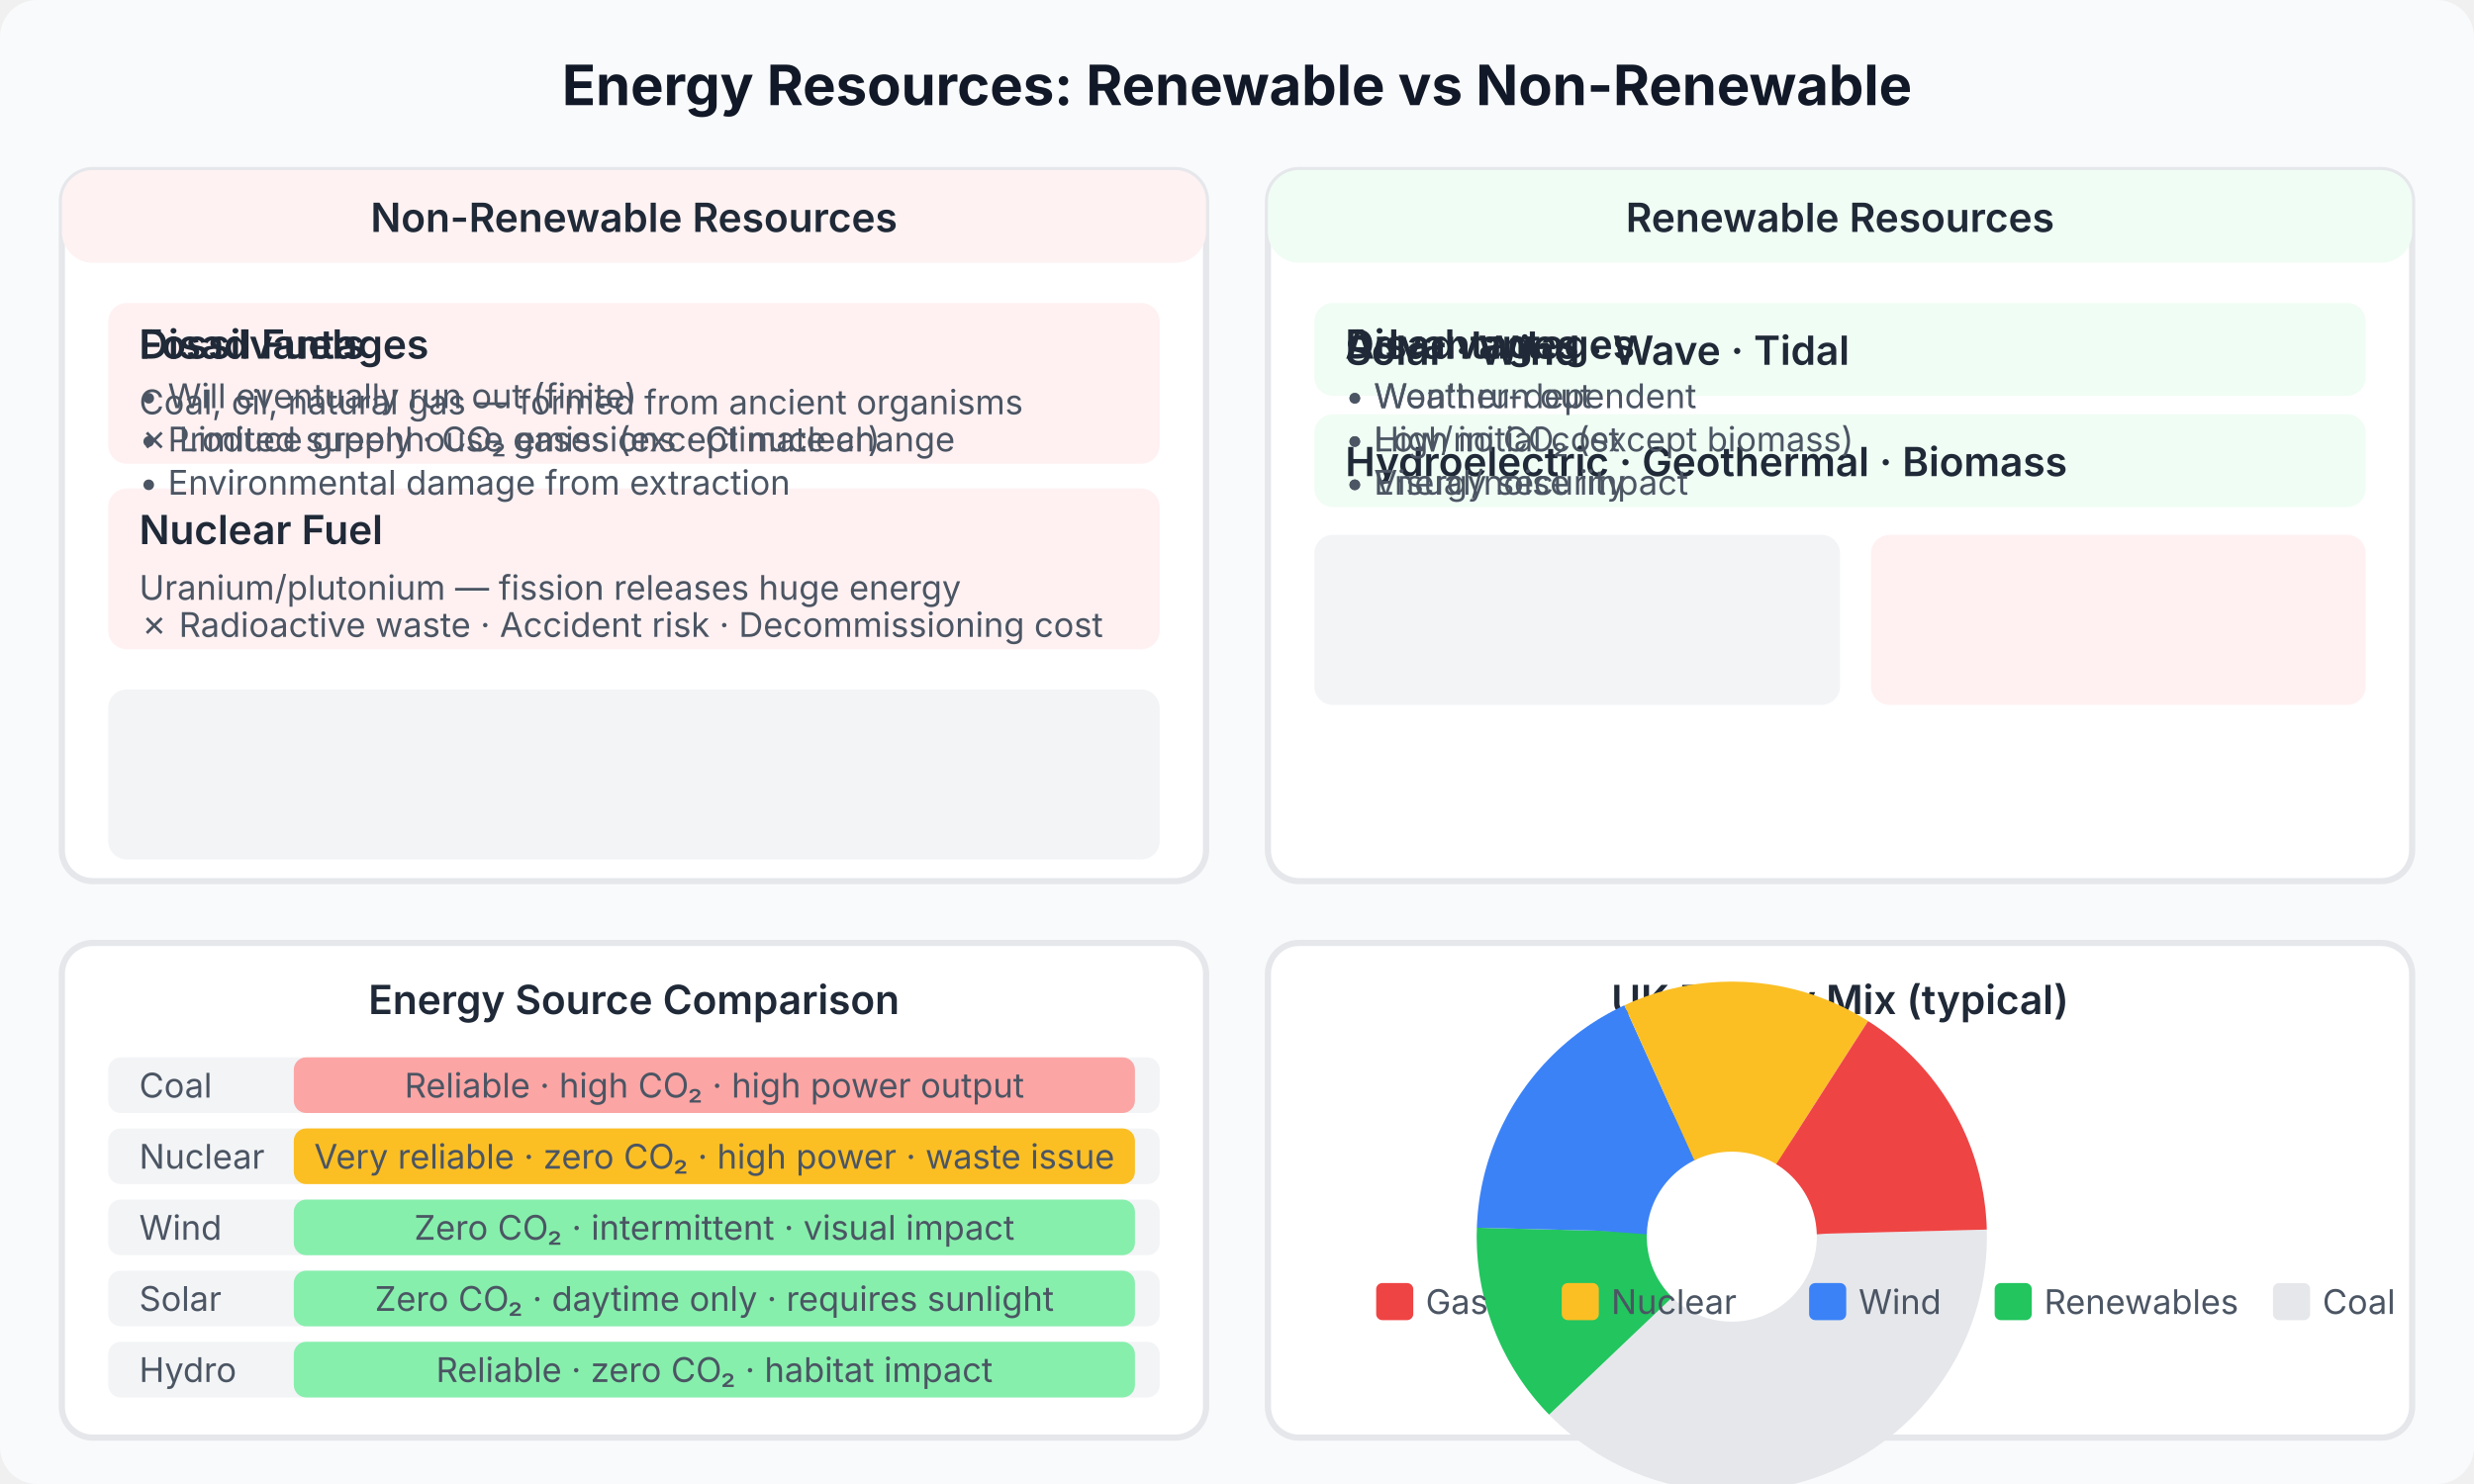
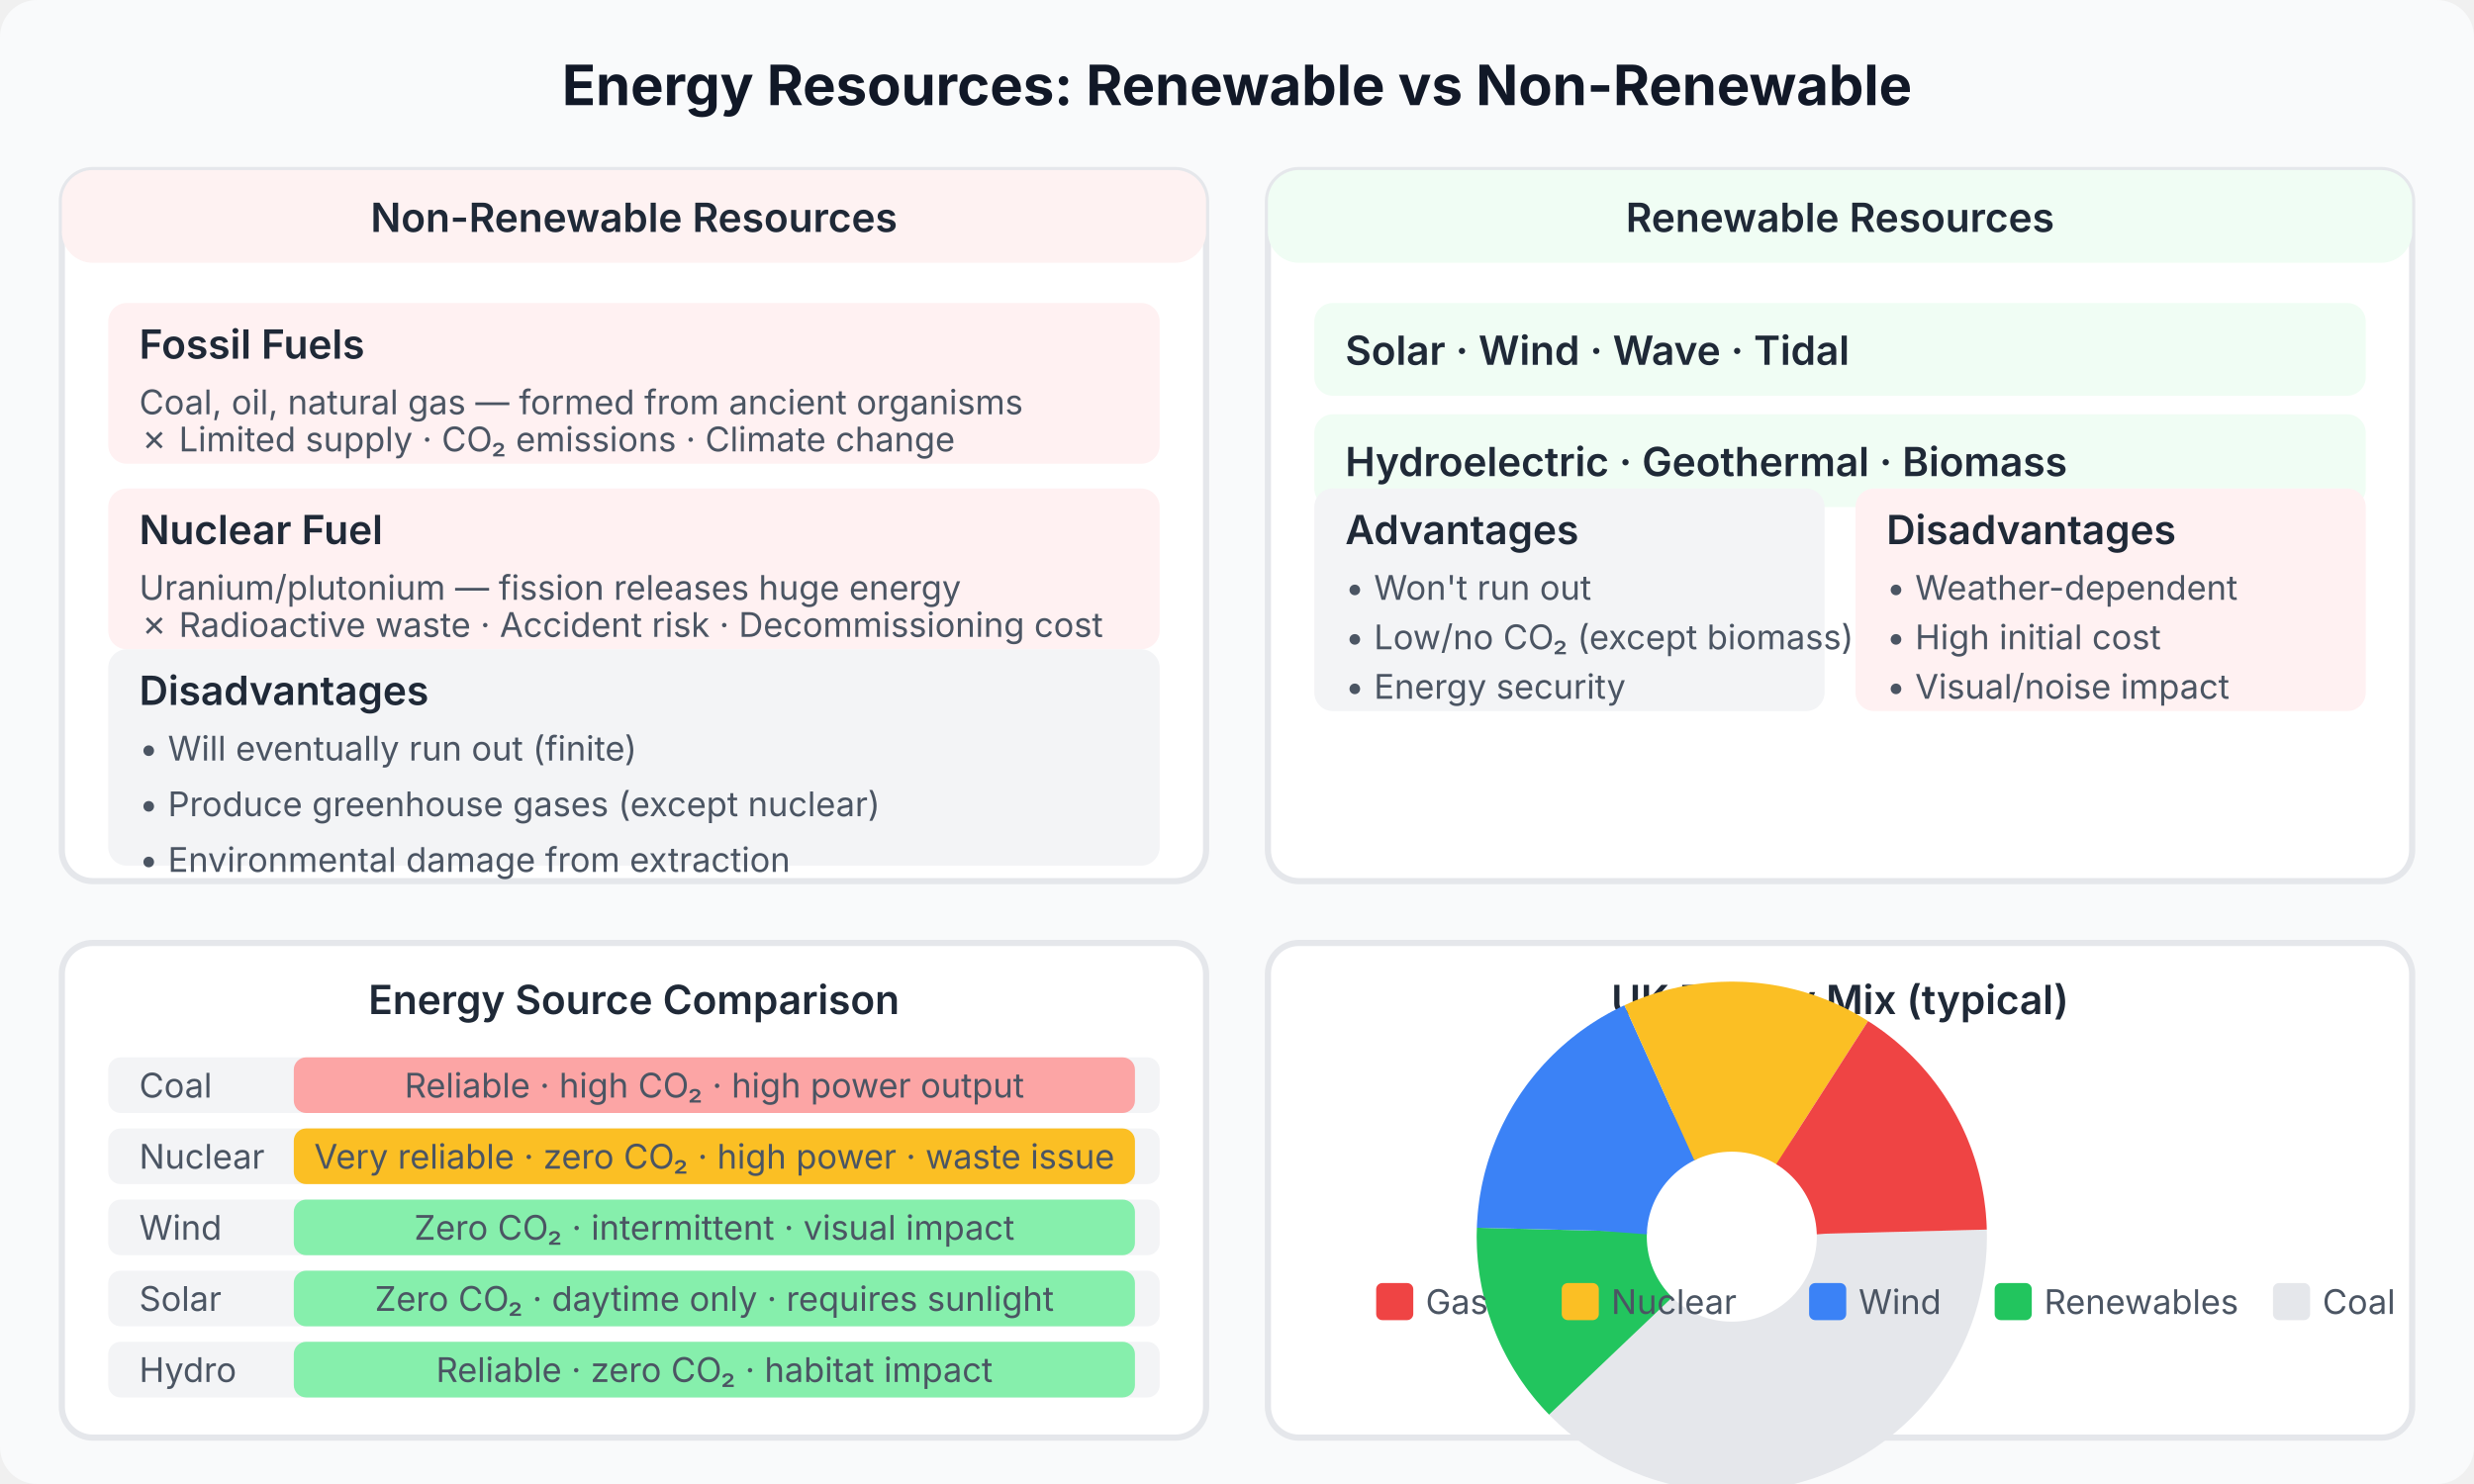
<svg xmlns="http://www.w3.org/2000/svg" viewBox="0 0 800 480" role="img" aria-labelledby="title desc">
  <defs>
    <style>
      .title { font-family: system-ui, -apple-system, BlinkMacSystemFont, sans-serif; font-size: 18px; font-weight: 700; fill: #111827; }
      .label { font-family: system-ui, -apple-system, BlinkMacSystemFont, sans-serif; font-size: 13px; font-weight: 600; fill: #1f2937; }
      .sublabel { font-family: system-ui, -apple-system, BlinkMacSystemFont, sans-serif; font-size: 11px; fill: #4b5563; }
      .line { stroke: #6b7280; stroke-width: 1.5; fill: none; }
      .label-bg { fill: #f9fafb; }
      .box { fill: #ffffff; stroke: #e5e7eb; stroke-width: 2; }
    </style>
  </defs>
  <rect width="800" height="480" fill="#f9fafb" rx="12" />
  <text x="400" y="34" text-anchor="middle" class="title">Energy Resources: Renewable vs Non-Renewable</text>
  <rect x="20" y="55" width="370" height="230" rx="10" class="box" />
  <rect x="20" y="55" width="370" height="30" rx="10" fill="#fef2f2" />
  <text x="205" y="75" text-anchor="middle" class="label" fill="#dc2626">Non-Renewable Resources</text>
  <g transform="translate(35, 98)">
    <rect x="0" y="0" width="340" height="52" rx="6" fill="#fff1f2" />
    <text x="10" y="18" class="label">Fossil Fuels</text>
    <text x="10" y="36" class="sublabel">Coal, oil, natural gas — formed from ancient organisms</text>
    <text x="10" y="48" class="sublabel" fill="#dc2626">✗ Limited supply · CO₂ emissions · Climate change</text>
    <rect x="0" y="60" width="340" height="52" rx="6" fill="#fff1f2" />
    <text x="10" y="78" class="label">Nuclear Fuel</text>
    <text x="10" y="96" class="sublabel">Uranium/plutonium — fission releases huge energy</text>
    <text x="10" y="108" class="sublabel" fill="#dc2626">✗ Radioactive waste · Accident risk · Decommissioning cost</text>
-     <rect x="0" y="125" width="340" height="55" rx="6" fill="#f3f4f6" />
-     <text x="10" y="18" class="label" fill="#dc2626">Disadvantages</text>
-     <text x="10" y="34" class="sublabel">• Will eventually run out (finite)</text>
-     <text x="10" y="48" class="sublabel">• Produce greenhouse gases (except nuclear)</text>
-     <text x="10" y="62" class="sublabel">• Environmental damage from extraction</text>
+     <rect x="0" y="112" width="340" height="70" rx="6" fill="#f3f4f6" />
+     <text x="10" y="130" class="label" fill="#dc2626">Disadvantages</text>
+     <text x="10" y="148" class="sublabel">• Will eventually run out (finite)</text>
+     <text x="10" y="166" class="sublabel">• Produce greenhouse gases (except nuclear)</text>
+     <text x="10" y="184" class="sublabel">• Environmental damage from extraction</text>
  </g>
  <rect x="410" y="55" width="370" height="230" rx="10" class="box" />
  <rect x="410" y="55" width="370" height="30" rx="10" fill="#f0fdf4" />
  <text x="595" y="75" text-anchor="middle" class="label" fill="#22c55e">Renewable Resources</text>
  <g transform="translate(425, 98)">
    <rect x="0" y="0" width="340" height="30" rx="6" fill="#f0fdf4" />
    <text x="10" y="20" class="label">Solar · Wind · Wave · Tidal</text>
    <rect x="0" y="36" width="340" height="30" rx="6" fill="#f0fdf4" />
    <text x="10" y="56" class="label">Hydroelectric · Geothermal · Biomass</text>
-     <rect x="0" y="75" width="170" height="55" rx="6" fill="#f3f4f6" />
-     <text x="10" y="18" class="label" fill="#22c55e">Advantages</text>
-     <text x="10" y="34" class="sublabel">• Won't run out</text>
-     <text x="10" y="48" class="sublabel">• Low/no CO₂ (except biomass)</text>
-     <text x="10" y="62" class="sublabel">• Energy security</text>
-     <rect x="180" y="75" width="160" height="55" rx="6" fill="#fff1f2" />
-     <text x="10" y="18" class="label" fill="#dc2626">Disadvantages</text>
-     <text x="10" y="34" class="sublabel" fill="#dc2626">• Weather-dependent</text>
-     <text x="10" y="48" class="sublabel" fill="#dc2626">• High initial cost</text>
-     <text x="10" y="62" class="sublabel" fill="#dc2626">• Visual/noise impact</text>
+     <rect x="0" y="60" width="165" height="72" rx="6" fill="#f3f4f6" />
+     <text x="10" y="78" class="label" fill="#22c55e">Advantages</text>
+     <text x="10" y="96" class="sublabel">• Won't run out</text>
+     <text x="10" y="112" class="sublabel">• Low/no CO₂ (except biomass)</text>
+     <text x="10" y="128" class="sublabel">• Energy security</text>
+     <rect x="175" y="60" width="165" height="72" rx="6" fill="#fff1f2" />
+     <text x="185" y="78" class="label" fill="#dc2626">Disadvantages</text>
+     <text x="185" y="96" class="sublabel" fill="#dc2626">• Weather-dependent</text>
+     <text x="185" y="112" class="sublabel" fill="#dc2626">• High initial cost</text>
+     <text x="185" y="128" class="sublabel" fill="#dc2626">• Visual/noise impact</text>
  </g>
  <rect x="20" y="305" width="370" height="160" rx="10" class="box" />
  <text x="205" y="328" text-anchor="middle" class="label">Energy Source Comparison</text>
  <g transform="translate(35, 342)">
    <rect x="0" y="0" width="340" height="18" rx="4" fill="#f3f4f6" />
    <text x="10" y="13" class="sublabel">Coal</text>
    <rect x="60" y="0" width="272" height="18" rx="4" fill="#fca5a5" />
    <text x="196" y="13" text-anchor="middle" class="sublabel" fill="white">Reliable · high CO₂ · high power output</text>
    <rect x="0" y="23" width="340" height="18" rx="4" fill="#f3f4f6" />
    <text x="10" y="36" class="sublabel">Nuclear</text>
    <rect x="60" y="23" width="272" height="18" rx="4" fill="#fbbf24" />
    <text x="196" y="36" text-anchor="middle" class="sublabel">Very reliable · zero CO₂ · high power · waste issue</text>
    <rect x="0" y="46" width="340" height="18" rx="4" fill="#f3f4f6" />
    <text x="10" y="59" class="sublabel">Wind</text>
    <rect x="60" y="46" width="272" height="18" rx="4" fill="#86efac" />
    <text x="196" y="59" text-anchor="middle" class="sublabel">Zero CO₂ · intermittent · visual impact</text>
    <rect x="0" y="69" width="340" height="18" rx="4" fill="#f3f4f6" />
    <text x="10" y="82" class="sublabel">Solar</text>
    <rect x="60" y="69" width="272" height="18" rx="4" fill="#86efac" />
    <text x="196" y="82" text-anchor="middle" class="sublabel">Zero CO₂ · daytime only · requires sunlight</text>
    <rect x="0" y="92" width="340" height="18" rx="4" fill="#f3f4f6" />
    <text x="10" y="105" class="sublabel">Hydro</text>
    <rect x="60" y="92" width="272" height="18" rx="4" fill="#86efac" />
    <text x="196" y="105" text-anchor="middle" class="sublabel">Reliable · zero CO₂ · habitat impact</text>
  </g>
  <rect x="410" y="305" width="370" height="160" rx="10" class="box" />
  <text x="595" y="328" text-anchor="middle" class="label">UK Energy Mix (typical)</text>
  <g transform="translate(460, 345)">
    <circle cx="100" cy="55" r="55" fill="none" stroke="#e5e7eb" stroke-width="55" stroke-dasharray="130 214" />
    <circle cx="100" cy="55" r="55" fill="none" stroke="#22c55e" stroke-width="55" stroke-dasharray="45 300" stroke-dashoffset="-130" />
    <circle cx="100" cy="55" r="55" fill="none" stroke="#3b82f6" stroke-width="55" stroke-dasharray="60 285" stroke-dashoffset="-175" />
    <circle cx="100" cy="55" r="55" fill="none" stroke="#fbbf24" stroke-width="55" stroke-dasharray="55 290" stroke-dashoffset="-235" />
    <circle cx="100" cy="55" r="55" fill="none" stroke="#ef4444" stroke-width="55" stroke-dasharray="54 290" stroke-dashoffset="-290" />
  </g>
  <g transform="translate(445, 415)">
    <rect x="0" y="0" width="12" height="12" rx="2" fill="#ef4444" />
    <text x="16" y="10" class="sublabel">Gas</text>
    <rect x="60" y="0" width="12" height="12" rx="2" fill="#fbbf24" />
    <text x="76" y="10" class="sublabel">Nuclear</text>
    <rect x="140" y="0" width="12" height="12" rx="2" fill="#3b82f6" />
    <text x="156" y="10" class="sublabel">Wind</text>
    <rect x="200" y="0" width="12" height="12" rx="2" fill="#22c55e" />
    <text x="216" y="10" class="sublabel">Renewables</text>
    <rect x="290" y="0" width="12" height="12" rx="2" fill="#e5e7eb" />
    <text x="306" y="10" class="sublabel">Coal</text>
  </g>
</svg>
